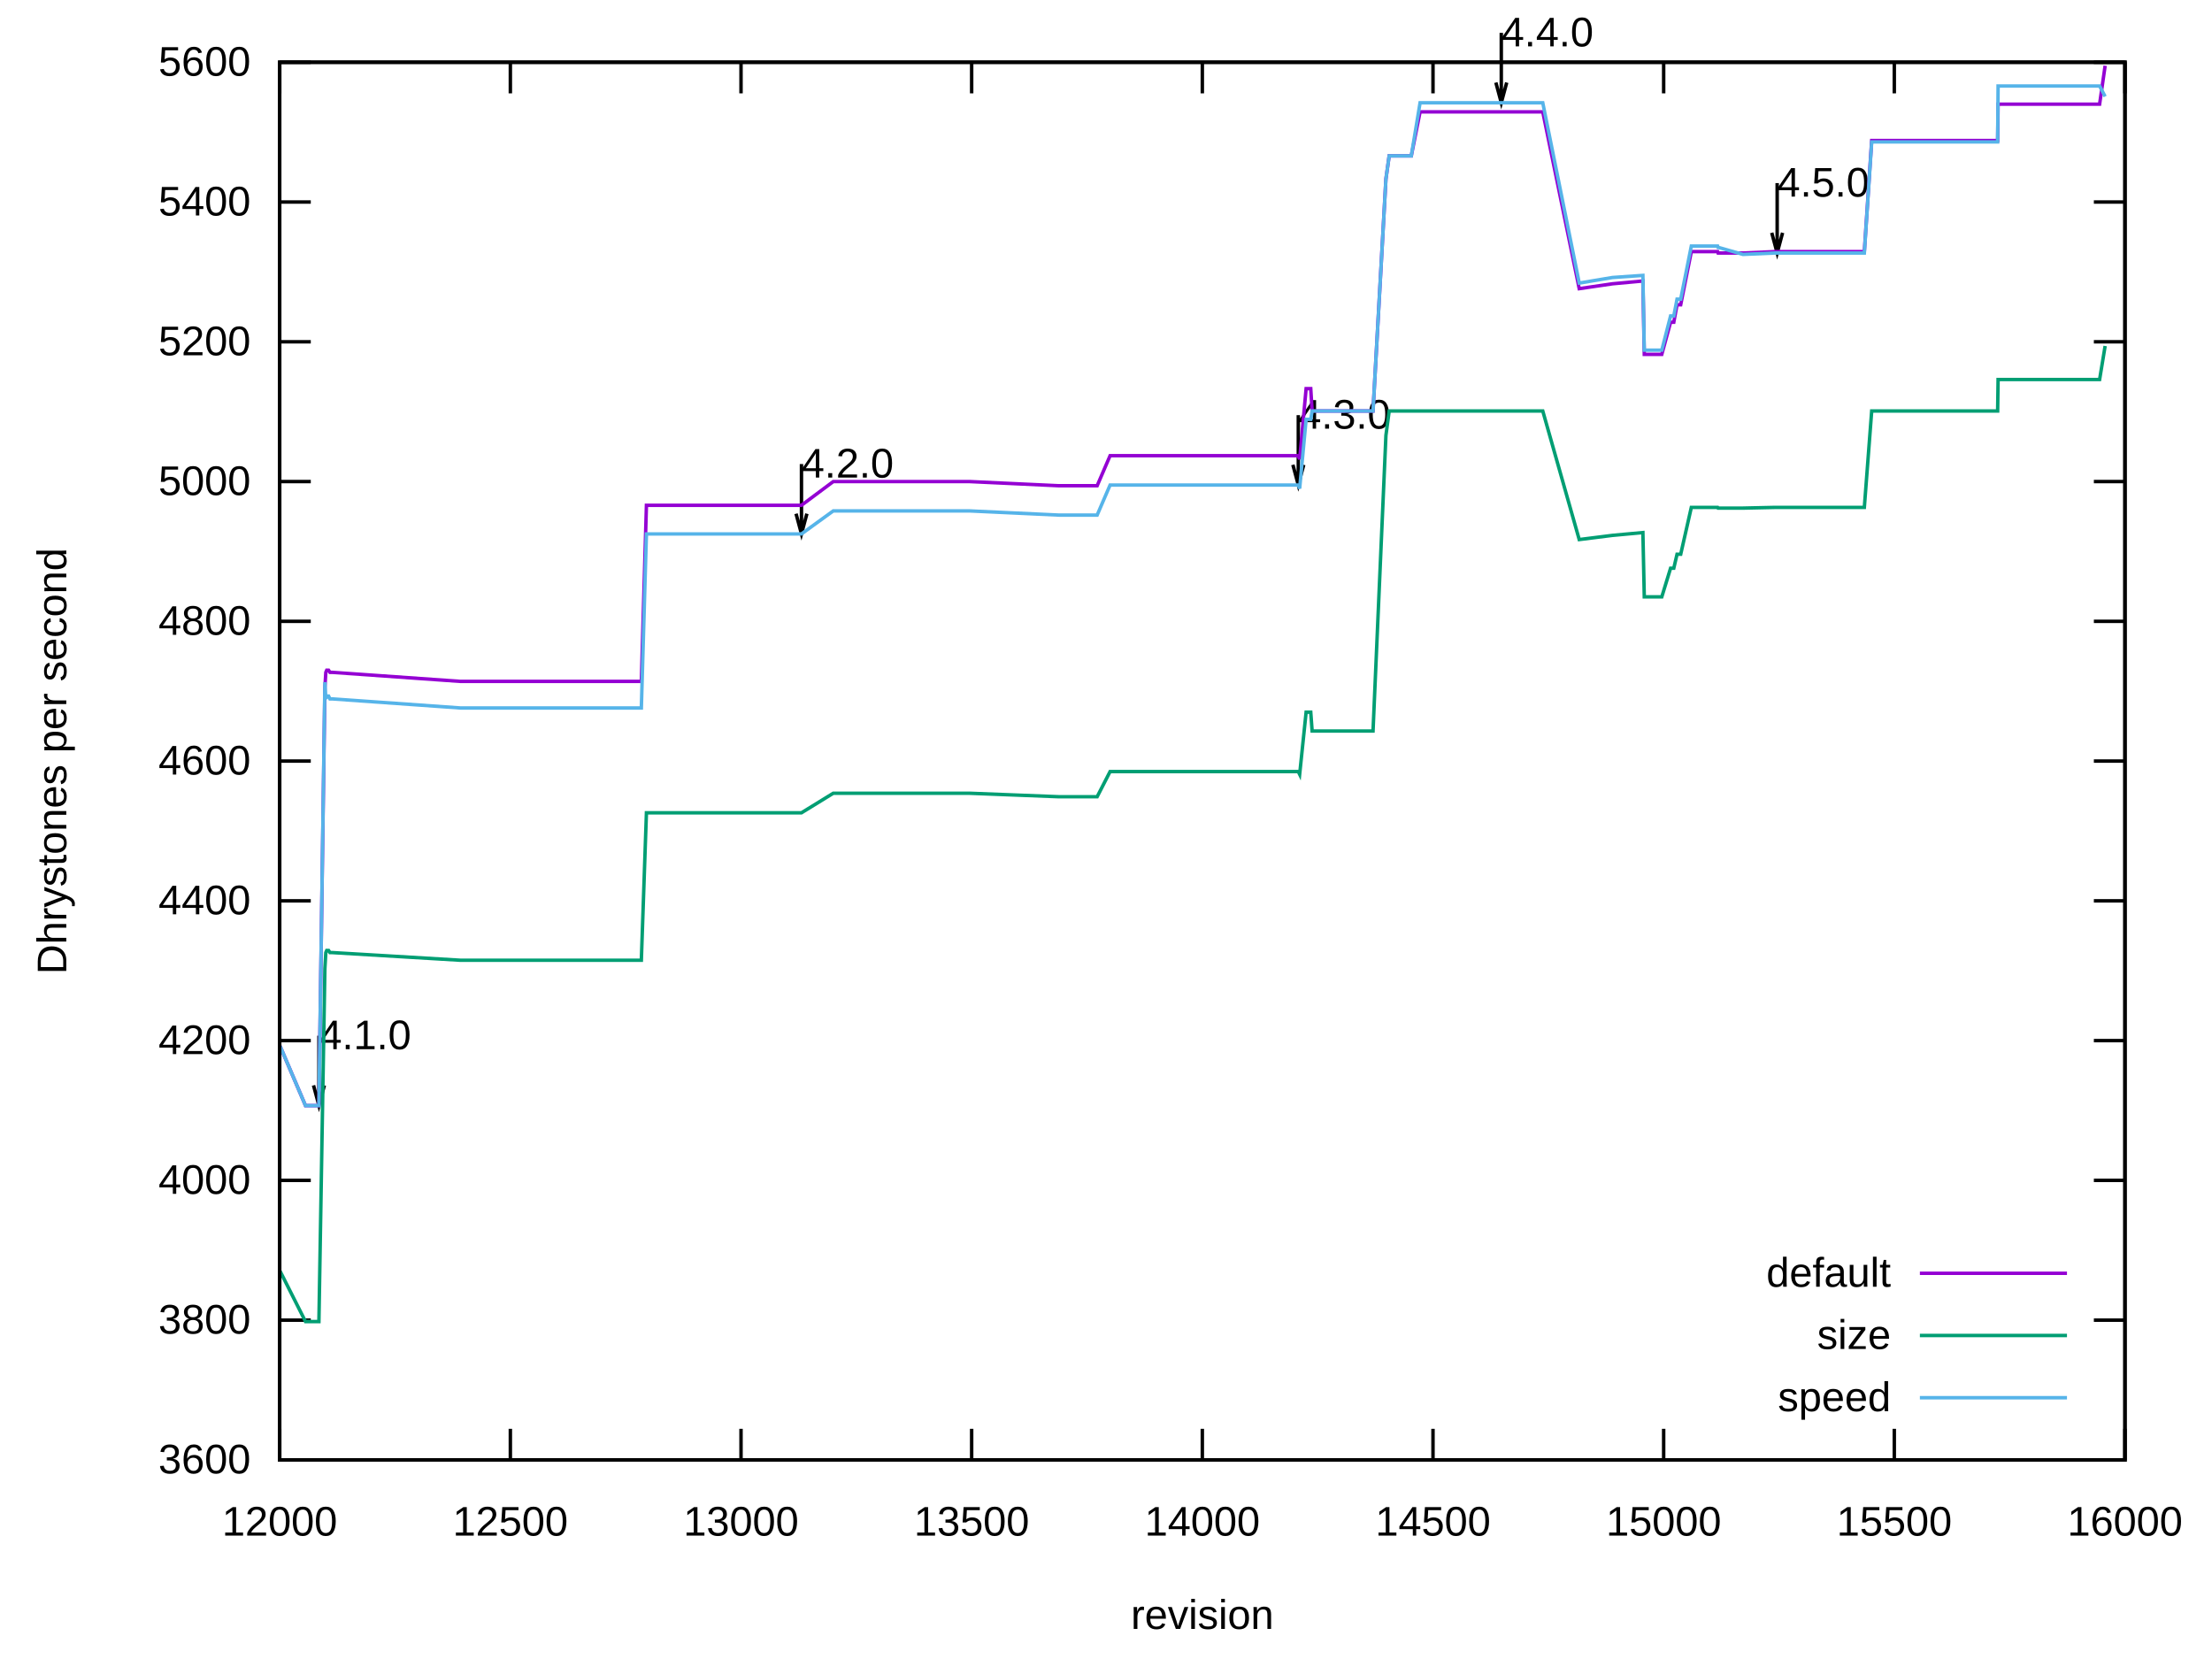
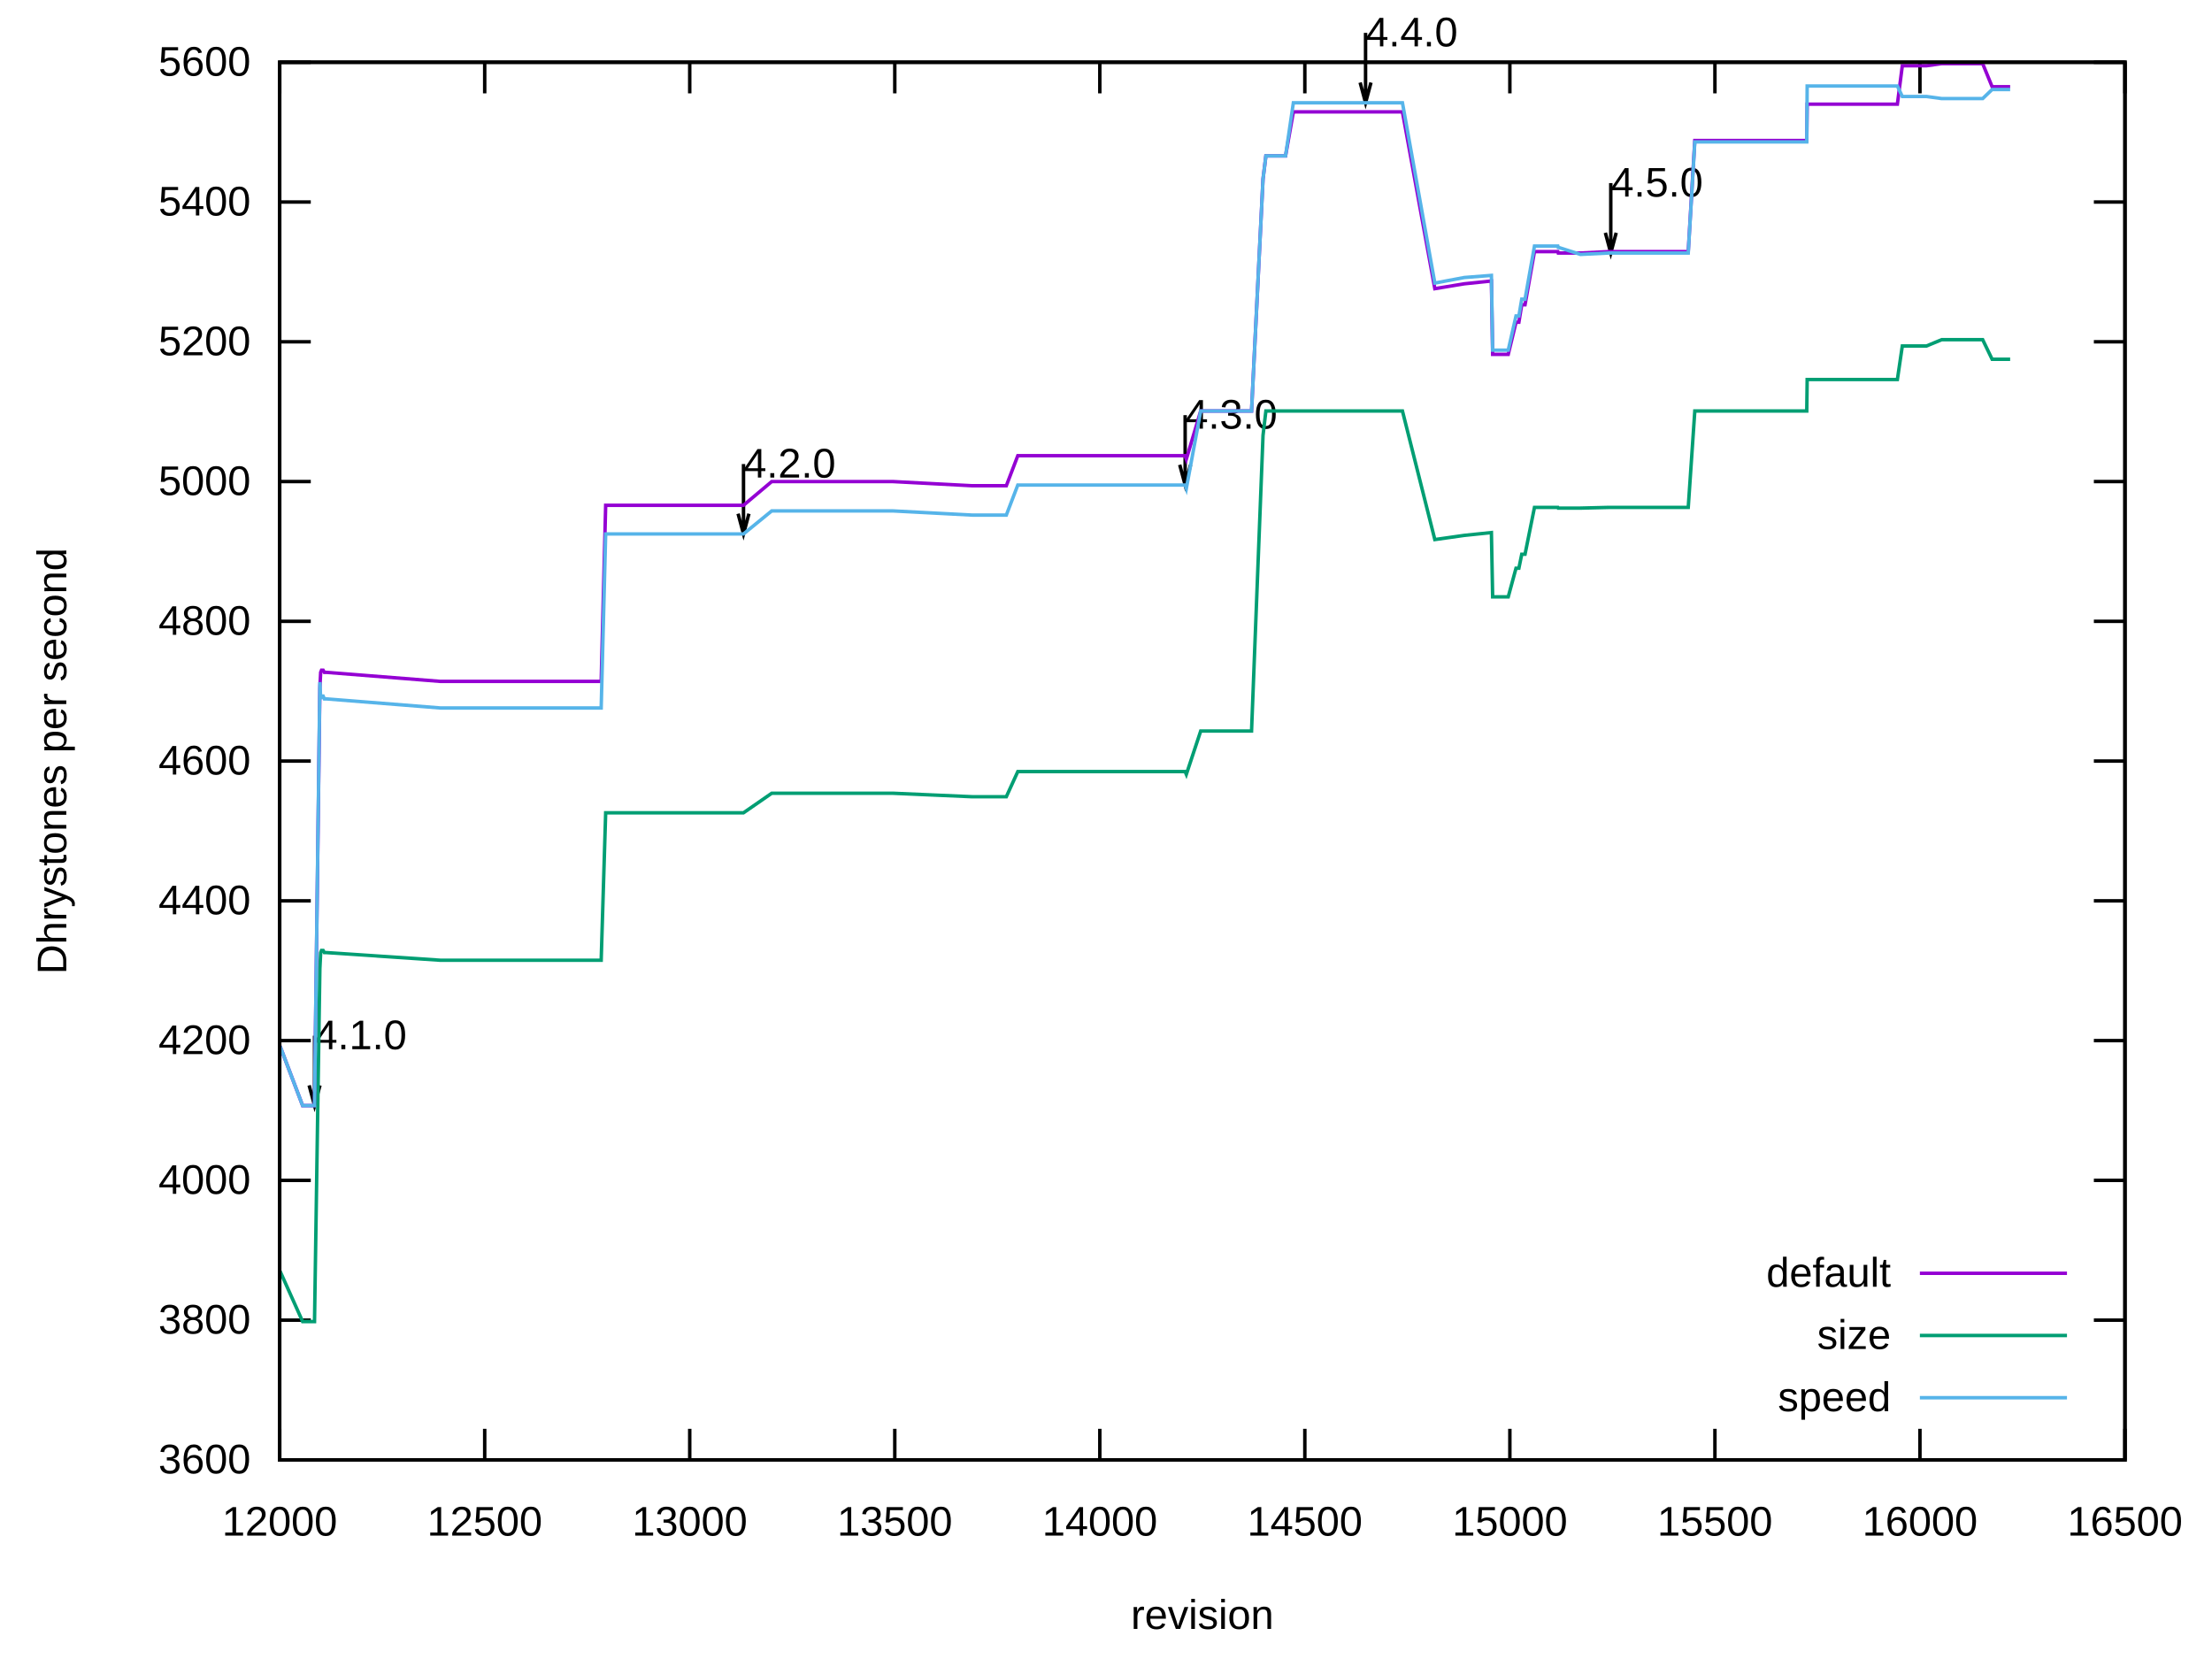
<svg xmlns="http://www.w3.org/2000/svg" xmlns:xlink="http://www.w3.org/1999/xlink" width="640" height="480" viewBox="0 0 640 480">
  <g id="gnuplot_canvas">
    <rect x="0" y="0" width="640" height="480" fill="none" />
    <defs>
      <circle id="gpDot" r="0.5" stroke-width="0.5" stroke="currentColor" />
      <path id="gpPt0" stroke-width="0.222" stroke="currentColor" d="M-1,0 h2 M0,-1 v2" />
      <path id="gpPt1" stroke-width="0.222" stroke="currentColor" d="M-1,-1 L1,1 M1,-1 L-1,1" />
      <path id="gpPt2" stroke-width="0.222" stroke="currentColor" d="M-1,0 L1,0 M0,-1 L0,1 M-1,-1 L1,1 M-1,1 L1,-1" />
      <rect id="gpPt3" stroke-width="0.222" stroke="currentColor" x="-1" y="-1" width="2" height="2" />
      <rect id="gpPt4" stroke-width="0.222" stroke="currentColor" fill="currentColor" x="-1" y="-1" width="2" height="2" />
      <circle id="gpPt5" stroke-width="0.222" stroke="currentColor" cx="0" cy="0" r="1" />
      <use xlink:href="#gpPt5" id="gpPt6" fill="currentColor" stroke="none" />
      <path id="gpPt7" stroke-width="0.222" stroke="currentColor" d="M0,-1.33 L-1.33,0.67 L1.33,0.67 z" />
      <use xlink:href="#gpPt7" id="gpPt8" fill="currentColor" stroke="none" />
      <use xlink:href="#gpPt7" id="gpPt9" stroke="currentColor" transform="rotate(180)" />
      <use xlink:href="#gpPt9" id="gpPt10" fill="currentColor" stroke="none" />
      <use xlink:href="#gpPt3" id="gpPt11" stroke="currentColor" transform="rotate(45)" />
      <use xlink:href="#gpPt11" id="gpPt12" fill="currentColor" stroke="none" />
      <path id="gpPt13" stroke-width="0.222" stroke="currentColor" d="M0,1.330 L1.265,0.411 L0.782,-1.067 L-0.782,-1.076 L-1.265,0.411 z" />
      <use xlink:href="#gpPt13" id="gpPt14" fill="currentColor" stroke="none" />
      <filter id="textbox" filterUnits="objectBoundingBox" x="0" y="0" height="1" width="1">
        <feFlood flood-color="white" flood-opacity="1" result="bgnd" />
        <feComposite in="SourceGraphic" in2="bgnd" operator="atop" />
      </filter>
      <filter id="greybox" filterUnits="objectBoundingBox" x="0" y="0" height="1" width="1">
        <feFlood flood-color="lightgrey" flood-opacity="1" result="grey" />
        <feComposite in="SourceGraphic" in2="grey" operator="atop" />
      </filter>
    </defs>
    <g fill="none" color="white" stroke="currentColor" stroke-width="1.00" stroke-linecap="butt" stroke-linejoin="miter">
</g>
    <g fill="none" color="black" stroke="currentColor" stroke-width="1.00" stroke-linecap="butt" stroke-linejoin="miter">
      <path stroke="black" d="M80.92,422.40 L89.92,422.40 M614.82,422.40 L605.82,422.40  " />
      <g transform="translate(72.53,426.30)" stroke="none" fill="black" font-family="Arial" font-size="12.00" text-anchor="end">
        <text>
          <tspan font-family="Arial"> 3600</tspan>
        </text>
      </g>
    </g>
    <g fill="none" color="black" stroke="currentColor" stroke-width="1.00" stroke-linecap="butt" stroke-linejoin="miter">
      <path stroke="black" d="M80.92,381.96 L89.92,381.96 M614.82,381.96 L605.82,381.96  " />
      <g transform="translate(72.53,385.86)" stroke="none" fill="black" font-family="Arial" font-size="12.00" text-anchor="end">
        <text>
          <tspan font-family="Arial"> 3800</tspan>
        </text>
      </g>
    </g>
    <g fill="none" color="black" stroke="currentColor" stroke-width="1.00" stroke-linecap="butt" stroke-linejoin="miter">
      <path stroke="black" d="M80.92,341.52 L89.92,341.52 M614.82,341.52 L605.82,341.52  " />
      <g transform="translate(72.53,345.42)" stroke="none" fill="black" font-family="Arial" font-size="12.00" text-anchor="end">
        <text>
          <tspan font-family="Arial"> 4000</tspan>
        </text>
      </g>
    </g>
    <g fill="none" color="black" stroke="currentColor" stroke-width="1.00" stroke-linecap="butt" stroke-linejoin="miter">
      <path stroke="black" d="M80.92,301.08 L89.92,301.08 M614.82,301.08 L605.82,301.08  " />
      <g transform="translate(72.53,304.98)" stroke="none" fill="black" font-family="Arial" font-size="12.00" text-anchor="end">
        <text>
          <tspan font-family="Arial"> 4200</tspan>
        </text>
      </g>
    </g>
    <g fill="none" color="black" stroke="currentColor" stroke-width="1.00" stroke-linecap="butt" stroke-linejoin="miter">
      <path stroke="black" d="M80.92,260.64 L89.92,260.64 M614.82,260.64 L605.82,260.64  " />
      <g transform="translate(72.53,264.54)" stroke="none" fill="black" font-family="Arial" font-size="12.00" text-anchor="end">
        <text>
          <tspan font-family="Arial"> 4400</tspan>
        </text>
      </g>
    </g>
    <g fill="none" color="black" stroke="currentColor" stroke-width="1.00" stroke-linecap="butt" stroke-linejoin="miter">
      <path stroke="black" d="M80.92,220.20 L89.92,220.20 M614.82,220.20 L605.82,220.20  " />
      <g transform="translate(72.53,224.10)" stroke="none" fill="black" font-family="Arial" font-size="12.00" text-anchor="end">
        <text>
          <tspan font-family="Arial"> 4600</tspan>
        </text>
      </g>
    </g>
    <g fill="none" color="black" stroke="currentColor" stroke-width="1.00" stroke-linecap="butt" stroke-linejoin="miter">
      <path stroke="black" d="M80.92,179.77 L89.92,179.77 M614.82,179.77 L605.82,179.77  " />
      <g transform="translate(72.53,183.67)" stroke="none" fill="black" font-family="Arial" font-size="12.00" text-anchor="end">
        <text>
          <tspan font-family="Arial"> 4800</tspan>
        </text>
      </g>
    </g>
    <g fill="none" color="black" stroke="currentColor" stroke-width="1.00" stroke-linecap="butt" stroke-linejoin="miter">
      <path stroke="black" d="M80.92,139.33 L89.92,139.33 M614.82,139.33 L605.82,139.33  " />
      <g transform="translate(72.53,143.23)" stroke="none" fill="black" font-family="Arial" font-size="12.00" text-anchor="end">
        <text>
          <tspan font-family="Arial"> 5000</tspan>
        </text>
      </g>
    </g>
    <g fill="none" color="black" stroke="currentColor" stroke-width="1.00" stroke-linecap="butt" stroke-linejoin="miter">
      <path stroke="black" d="M80.92,98.89 L89.92,98.89 M614.82,98.89 L605.82,98.89  " />
      <g transform="translate(72.53,102.79)" stroke="none" fill="black" font-family="Arial" font-size="12.00" text-anchor="end">
        <text>
          <tspan font-family="Arial"> 5200</tspan>
        </text>
      </g>
    </g>
    <g fill="none" color="black" stroke="currentColor" stroke-width="1.00" stroke-linecap="butt" stroke-linejoin="miter">
      <path stroke="black" d="M80.92,58.45 L89.92,58.45 M614.82,58.45 L605.82,58.45  " />
      <g transform="translate(72.53,62.35)" stroke="none" fill="black" font-family="Arial" font-size="12.00" text-anchor="end">
        <text>
          <tspan font-family="Arial"> 5400</tspan>
        </text>
      </g>
    </g>
    <g fill="none" color="black" stroke="currentColor" stroke-width="1.00" stroke-linecap="butt" stroke-linejoin="miter">
      <path stroke="black" d="M80.92,18.01 L89.92,18.01 M614.82,18.01 L605.82,18.01  " />
      <g transform="translate(72.53,21.91)" stroke="none" fill="black" font-family="Arial" font-size="12.00" text-anchor="end">
        <text>
          <tspan font-family="Arial"> 5600</tspan>
        </text>
      </g>
    </g>
    <g fill="none" color="black" stroke="currentColor" stroke-width="1.00" stroke-linecap="butt" stroke-linejoin="miter">
      <path stroke="black" d="M80.92,422.40 L80.92,413.40 M80.92,18.01 L80.92,27.01  " />
      <g transform="translate(80.92,444.30)" stroke="none" fill="black" font-family="Arial" font-size="12.00" text-anchor="middle">
        <text>
          <tspan font-family="Arial"> 12000</tspan>
        </text>
      </g>
    </g>
    <g fill="none" color="black" stroke="currentColor" stroke-width="1.00" stroke-linecap="butt" stroke-linejoin="miter">
-       <path stroke="black" d="M147.66,422.40 L147.66,413.40 M147.66,18.01 L147.66,27.01  " />
-       <g transform="translate(147.66,444.30)" stroke="none" fill="black" font-family="Arial" font-size="12.00" text-anchor="middle">
+       <path stroke="black" d="M140.24,422.40 L140.24,413.40 M140.24,18.01 L140.24,27.01  " />
+       <g transform="translate(140.24,444.30)" stroke="none" fill="black" font-family="Arial" font-size="12.00" text-anchor="middle">
        <text>
          <tspan font-family="Arial"> 12500</tspan>
        </text>
      </g>
    </g>
    <g fill="none" color="black" stroke="currentColor" stroke-width="1.00" stroke-linecap="butt" stroke-linejoin="miter">
-       <path stroke="black" d="M214.40,422.40 L214.40,413.40 M214.40,18.01 L214.40,27.01  " />
-       <g transform="translate(214.40,444.30)" stroke="none" fill="black" font-family="Arial" font-size="12.00" text-anchor="middle">
+       <path stroke="black" d="M199.56,422.40 L199.56,413.40 M199.56,18.01 L199.56,27.01  " />
+       <g transform="translate(199.56,444.30)" stroke="none" fill="black" font-family="Arial" font-size="12.00" text-anchor="middle">
        <text>
          <tspan font-family="Arial"> 13000</tspan>
        </text>
      </g>
    </g>
    <g fill="none" color="black" stroke="currentColor" stroke-width="1.00" stroke-linecap="butt" stroke-linejoin="miter">
-       <path stroke="black" d="M281.13,422.40 L281.13,413.40 M281.13,18.01 L281.13,27.01  " />
-       <g transform="translate(281.13,444.30)" stroke="none" fill="black" font-family="Arial" font-size="12.00" text-anchor="middle">
+       <path stroke="black" d="M258.89,422.40 L258.89,413.40 M258.89,18.01 L258.89,27.01  " />
+       <g transform="translate(258.89,444.30)" stroke="none" fill="black" font-family="Arial" font-size="12.00" text-anchor="middle">
        <text>
          <tspan font-family="Arial"> 13500</tspan>
        </text>
      </g>
    </g>
    <g fill="none" color="black" stroke="currentColor" stroke-width="1.00" stroke-linecap="butt" stroke-linejoin="miter">
-       <path stroke="black" d="M347.87,422.40 L347.87,413.40 M347.87,18.01 L347.87,27.01  " />
-       <g transform="translate(347.87,444.30)" stroke="none" fill="black" font-family="Arial" font-size="12.00" text-anchor="middle">
+       <path stroke="black" d="M318.21,422.40 L318.21,413.40 M318.21,18.01 L318.21,27.01  " />
+       <g transform="translate(318.21,444.30)" stroke="none" fill="black" font-family="Arial" font-size="12.00" text-anchor="middle">
        <text>
          <tspan font-family="Arial"> 14000</tspan>
        </text>
      </g>
    </g>
    <g fill="none" color="black" stroke="currentColor" stroke-width="1.00" stroke-linecap="butt" stroke-linejoin="miter">
-       <path stroke="black" d="M414.61,422.40 L414.61,413.40 M414.61,18.01 L414.61,27.01  " />
-       <g transform="translate(414.61,444.30)" stroke="none" fill="black" font-family="Arial" font-size="12.00" text-anchor="middle">
+       <path stroke="black" d="M377.53,422.40 L377.53,413.40 M377.53,18.01 L377.53,27.01  " />
+       <g transform="translate(377.53,444.30)" stroke="none" fill="black" font-family="Arial" font-size="12.00" text-anchor="middle">
        <text>
          <tspan font-family="Arial"> 14500</tspan>
        </text>
      </g>
    </g>
    <g fill="none" color="black" stroke="currentColor" stroke-width="1.00" stroke-linecap="butt" stroke-linejoin="miter">
-       <path stroke="black" d="M481.35,422.40 L481.35,413.40 M481.35,18.01 L481.35,27.01  " />
-       <g transform="translate(481.35,444.30)" stroke="none" fill="black" font-family="Arial" font-size="12.00" text-anchor="middle">
+       <path stroke="black" d="M436.85,422.40 L436.85,413.40 M436.85,18.01 L436.85,27.01  " />
+       <g transform="translate(436.85,444.30)" stroke="none" fill="black" font-family="Arial" font-size="12.00" text-anchor="middle">
        <text>
          <tspan font-family="Arial"> 15000</tspan>
        </text>
      </g>
    </g>
    <g fill="none" color="black" stroke="currentColor" stroke-width="1.00" stroke-linecap="butt" stroke-linejoin="miter">
-       <path stroke="black" d="M548.08,422.40 L548.08,413.40 M548.08,18.01 L548.08,27.01  " />
-       <g transform="translate(548.08,444.30)" stroke="none" fill="black" font-family="Arial" font-size="12.00" text-anchor="middle">
+       <path stroke="black" d="M496.18,422.40 L496.18,413.40 M496.18,18.01 L496.18,27.01  " />
+       <g transform="translate(496.18,444.30)" stroke="none" fill="black" font-family="Arial" font-size="12.00" text-anchor="middle">
        <text>
          <tspan font-family="Arial"> 15500</tspan>
+         </text>
+       </g>
+     </g>
+     <g fill="none" color="black" stroke="currentColor" stroke-width="1.00" stroke-linecap="butt" stroke-linejoin="miter">
+       <path stroke="black" d="M555.50,422.40 L555.50,413.40 M555.50,18.01 L555.50,27.01  " />
+       <g transform="translate(555.50,444.30)" stroke="none" fill="black" font-family="Arial" font-size="12.00" text-anchor="middle">
+         <text>
+           <tspan font-family="Arial"> 16000</tspan>
        </text>
      </g>
    </g>
    <g fill="none" color="black" stroke="currentColor" stroke-width="1.00" stroke-linecap="butt" stroke-linejoin="miter">
      <path stroke="black" d="M614.82,422.40 L614.82,413.40 M614.82,18.01 L614.82,27.01  " />
      <g transform="translate(614.82,444.30)" stroke="none" fill="black" font-family="Arial" font-size="12.00" text-anchor="middle">
        <text>
-           <tspan font-family="Arial"> 16000</tspan>
+           <tspan font-family="Arial"> 16500</tspan>
        </text>
      </g>
    </g>
    <g fill="none" color="black" stroke="currentColor" stroke-width="1.00" stroke-linecap="butt" stroke-linejoin="miter">
</g>
    <g fill="none" color="black" stroke="currentColor" stroke-width="1.00" stroke-linecap="butt" stroke-linejoin="miter">
      <path stroke="black" d="M80.92,18.01 L80.92,422.40 L614.82,422.40 L614.82,18.01 L80.92,18.01 Z  " />
-       <g transform="translate(92.27,303.57)" stroke="none" fill="black" font-family="Arial" font-size="12.00" text-anchor="start">
+       <g transform="translate(91.00,303.57)" stroke="none" fill="black" font-family="Arial" font-size="12.00" text-anchor="start">
        <text>
          <tspan font-family="Arial">4.1.0</tspan>
        </text>
      </g>
-       <g transform="translate(231.88,138.17)" stroke="none" fill="black" font-family="Arial" font-size="12.00" text-anchor="start">
+       <g transform="translate(215.11,138.17)" stroke="none" fill="black" font-family="Arial" font-size="12.00" text-anchor="start">
        <text>
          <tspan font-family="Arial">4.2.0</tspan>
        </text>
      </g>
-       <g transform="translate(375.63,124.02)" stroke="none" fill="black" font-family="Arial" font-size="12.00" text-anchor="start">
+       <g transform="translate(342.89,124.02)" stroke="none" fill="black" font-family="Arial" font-size="12.00" text-anchor="start">
        <text>
          <tspan font-family="Arial">4.3.0</tspan>
        </text>
      </g>
-       <g transform="translate(434.36,13.42)" stroke="none" fill="black" font-family="Arial" font-size="12.00" text-anchor="start">
+       <g transform="translate(395.09,13.42)" stroke="none" fill="black" font-family="Arial" font-size="12.00" text-anchor="start">
        <text>
          <tspan font-family="Arial">4.4.0</tspan>
        </text>
      </g>
-       <g transform="translate(514.18,56.89)" stroke="none" fill="black" font-family="Arial" font-size="12.00" text-anchor="start">
+       <g transform="translate(466.04,56.89)" stroke="none" fill="black" font-family="Arial" font-size="12.00" text-anchor="start">
        <text>
          <tspan font-family="Arial">4.5.0</tspan>
        </text>
      </g>
    </g>
    <g fill="none" color="black" stroke="currentColor" stroke-width="1.00" stroke-linecap="butt" stroke-linejoin="miter">
-       <path stroke="black" d="M90.71,314.03 L92.28,319.88 L93.85,314.03 M92.28,299.66 L92.28,319.88  " />
-     </g>
-     <g fill="none" color="black" stroke="currentColor" stroke-width="1.00" stroke-linecap="butt" stroke-linejoin="miter">
-       <path stroke="black" d="M230.32,148.63 L231.89,154.48 L233.46,148.63 M231.89,134.26 L231.89,154.48  " />
-     </g>
-     <g fill="none" color="black" stroke="currentColor" stroke-width="1.00" stroke-linecap="butt" stroke-linejoin="miter">
-       <path stroke="black" d="M374.07,134.48 L375.64,140.33 L377.21,134.48 M375.64,120.11 L375.64,140.33  " />
-     </g>
-     <g fill="none" color="black" stroke="currentColor" stroke-width="1.00" stroke-linecap="butt" stroke-linejoin="miter">
-       <path stroke="black" d="M432.80,23.88 L434.37,29.73 L435.94,23.88 M434.37,9.51 L434.37,29.73  " />
-     </g>
-     <g fill="none" color="black" stroke="currentColor" stroke-width="1.00" stroke-linecap="butt" stroke-linejoin="miter">
-       <path stroke="black" d="M512.62,67.35 L514.19,73.20 L515.76,67.35 M514.19,52.98 L514.19,73.20  " />
+       <path stroke="black" d="M89.44,314.03 L91.01,319.88 L92.58,314.03 M91.01,299.66 L91.01,319.88  " />
+     </g>
+     <g fill="none" color="black" stroke="currentColor" stroke-width="1.00" stroke-linecap="butt" stroke-linejoin="miter">
+       <path stroke="black" d="M213.55,148.63 L215.12,154.48 L216.69,148.63 M215.12,134.26 L215.12,154.48  " />
+     </g>
+     <g fill="none" color="black" stroke="currentColor" stroke-width="1.00" stroke-linecap="butt" stroke-linejoin="miter">
+       <path stroke="black" d="M341.33,134.48 L342.90,140.33 L344.47,134.48 M342.90,120.11 L342.90,140.33  " />
+     </g>
+     <g fill="none" color="black" stroke="currentColor" stroke-width="1.00" stroke-linecap="butt" stroke-linejoin="miter">
+       <path stroke="black" d="M393.53,23.88 L395.10,29.73 L396.67,23.88 M395.10,9.51 L395.10,29.73  " />
+     </g>
+     <g fill="none" color="black" stroke="currentColor" stroke-width="1.00" stroke-linecap="butt" stroke-linejoin="miter">
+       <path stroke="black" d="M464.48,67.35 L466.05,73.20 L467.62,67.35 M466.05,52.98 L466.05,73.20  " />
    </g>
    <g fill="none" color="black" stroke="currentColor" stroke-width="1.00" stroke-linecap="butt" stroke-linejoin="miter">
</g>
    <g id="gnuplot_plot_1">
      <g fill="none" color="black" stroke="currentColor" stroke-width="1.00" stroke-linecap="butt" stroke-linejoin="miter">
        <g transform="translate(547.09,372.30)" stroke="none" fill="black" font-family="Arial" font-size="12.00" text-anchor="end">
          <text>
            <tspan font-family="Arial">default</tspan>
          </text>
        </g>
      </g>
      <g fill="none" color="black" stroke="currentColor" stroke-width="1.00" stroke-linecap="butt" stroke-linejoin="miter">
-         <path stroke="rgb(148,   0, 211)" d="M555.48,368.40 L598.04,368.40 M81.05,302.70 L88.39,319.89 L92.27,319.89 L94.00,198.97 L94.27,194.53 L94.53,193.92   L95.07,193.92 L95.47,194.53 L96.14,194.53 L133.24,197.15 L136.31,197.15 L138.31,197.15 L140.98,197.15 L142.85,197.15   L146.06,197.15 L146.99,197.15 L148.73,197.15 L166.61,197.15 L170.75,197.15 L172.88,197.15 L173.28,197.15 L180.49,197.15   L185.56,197.15 L187.03,146.20 L191.30,146.20 L195.98,146.20 L197.71,146.20 L199.85,146.20 L201.05,146.20 L210.26,146.20   L231.88,146.20 L241.09,139.33 L254.44,139.33 L280.47,139.33 L306.36,140.54 L307.69,140.54 L309.03,140.54 L314.23,140.54   L317.44,140.54 L321.18,131.85 L321.71,131.85 L322.91,131.85 L324.51,131.85 L327.18,131.85 L332.52,131.85 L334.52,131.85   L347.87,131.85 L372.43,131.85 L375.63,131.85 L376.03,132.86 L377.90,112.44 L379.24,112.44 L379.64,118.91 L380.70,118.91   L380.97,118.91 L381.64,118.91 L387.91,118.91 L394.05,118.91 L397.26,118.91 L400.99,51.78 L401.93,45.10 L407.00,45.10   L407.67,45.10 L408.33,45.10 L410.87,32.37 L415.94,32.37 L418.34,32.37 L434.36,32.37 L434.63,32.37 L442.64,32.37   L446.37,32.37 L456.92,83.52 L466.53,82.11 L475.34,81.30 L475.74,102.53 L480.81,102.53 L483.35,93.23 L484.28,93.23   L485.22,88.17 L485.62,88.17 L486.28,88.17 L489.35,72.80 L493.76,72.80 L495.23,72.80 L496.96,72.80 L497.10,73.21   L497.23,73.21 L504.30,73.21 L513.38,72.80 L514.18,72.80 L523.66,72.80 L537.14,72.80 L539.41,72.80 L541.54,40.66   L546.21,40.66 L554.76,40.66 L558.76,40.66 L570.64,40.66 L577.98,40.66 L578.11,30.14 L583.85,30.14 L600.14,30.14   L600.27,30.14 L607.35,30.14 L607.48,30.14 L609.08,19.02  " />
+         <path stroke="rgb(148,   0, 211)" d="M555.48,368.40 L598.04,368.40 M81.04,302.70 L87.56,319.89 L91.00,319.89 L92.55,198.97 L92.78,194.53 L93.02,193.92   L93.50,193.92 L93.85,194.53 L94.45,194.53 L127.43,197.15 L130.16,197.15 L131.94,197.15 L134.31,197.15 L135.97,197.15   L138.82,197.15 L139.65,197.15 L141.19,197.15 L157.09,197.15 L160.77,197.15 L162.67,197.15 L163.02,197.15 L169.43,197.15   L173.94,197.15 L175.24,146.20 L179.04,146.20 L183.19,146.20 L184.73,146.20 L186.63,146.20 L187.70,146.20 L195.89,146.20   L215.11,146.20 L223.29,139.33 L235.16,139.33 L258.29,139.33 L281.31,140.54 L283.68,140.54 L288.31,140.54 L291.16,140.54   L294.48,131.85 L294.95,131.85 L296.02,131.85 L297.45,131.85 L299.82,131.85 L304.56,131.85 L306.34,131.85 L318.21,131.85   L340.04,131.85 L342.89,131.85 L343.24,132.86 L347.40,118.91 L347.63,118.91 L348.23,118.91 L353.80,118.91 L359.26,118.91   L362.11,118.91 L365.43,51.78 L366.26,45.10 L370.77,45.10 L371.36,45.10 L371.95,45.10 L374.21,32.37 L378.72,32.37   L380.85,32.37 L395.09,32.37 L395.33,32.37 L402.45,32.37 L405.77,32.37 L415.14,83.52 L423.68,82.11 L431.51,81.30   L431.87,102.53 L436.38,102.53 L438.63,93.23 L439.46,93.23 L440.29,88.17 L440.65,88.17 L441.24,88.17 L443.97,72.80   L447.89,72.80 L449.19,72.80 L450.73,72.80 L450.85,73.21 L450.97,73.21 L457.26,73.21 L465.33,72.80 L466.04,72.80   L474.46,72.80 L486.45,72.80 L488.46,72.80 L490.36,40.66 L494.51,40.66 L502.11,40.66 L505.67,40.66 L516.23,40.66   L522.75,40.66 L522.87,30.14 L527.97,30.14 L542.45,30.14 L542.57,30.14 L548.85,30.14 L548.97,30.14 L550.40,19.02   L557.40,19.02 L561.79,18.41 L573.65,18.41 L576.38,25.09 L581.60,25.09  " />
      </g>
    </g>
    <g id="gnuplot_plot_2">
      <g fill="none" color="black" stroke="currentColor" stroke-width="1.00" stroke-linecap="butt" stroke-linejoin="miter">
        <g transform="translate(547.09,390.30)" stroke="none" fill="black" font-family="Arial" font-size="12.00" text-anchor="end">
          <text>
            <tspan font-family="Arial">size</tspan>
          </text>
        </g>
      </g>
      <g fill="none" color="black" stroke="currentColor" stroke-width="1.00" stroke-linecap="butt" stroke-linejoin="miter">
-         <path stroke="rgb(  0, 158, 115)" d="M555.48,386.40 L598.04,386.40 M81.05,367.81 L88.39,382.37 L92.27,382.37 L94.00,280.26 L94.27,275.61 L94.53,275.00   L95.07,275.00 L95.47,275.61 L96.14,275.61 L133.24,277.83 L136.31,277.83 L138.31,277.83 L140.98,277.83 L142.85,277.83   L146.06,277.83 L146.99,277.83 L148.73,277.83 L166.61,277.83 L170.75,277.83 L172.88,277.83 L173.28,277.83 L180.49,277.83   L185.56,277.83 L187.03,235.17 L191.30,235.17 L195.98,235.17 L197.71,235.17 L199.85,235.17 L201.05,235.17 L210.26,235.17   L231.88,235.17 L241.09,229.51 L254.44,229.51 L280.47,229.51 L306.36,230.52 L307.69,230.52 L309.03,230.52 L314.23,230.52   L317.44,230.52 L321.18,223.24 L321.71,223.24 L322.91,223.24 L324.51,223.24 L327.18,223.24 L332.52,223.24 L334.52,223.24   L347.87,223.24 L372.43,223.24 L375.63,223.24 L376.03,224.05 L377.90,206.05 L379.24,206.05 L379.64,211.51 L380.70,211.51   L380.97,211.51 L381.64,211.51 L387.91,211.51 L394.05,211.51 L397.26,211.51 L400.99,125.98 L401.93,118.91 L407.00,118.91   L407.67,118.91 L408.33,118.91 L410.87,118.91 L415.94,118.91 L418.34,118.91 L434.36,118.91 L434.63,118.91 L442.64,118.91   L446.37,118.91 L456.92,156.11 L466.53,154.90 L475.34,154.09 L475.74,172.69 L480.81,172.69 L483.35,164.40 L484.28,164.40   L485.22,160.36 L485.62,160.36 L486.28,160.36 L489.35,146.81 L493.76,146.81 L495.23,146.81 L496.96,146.81 L497.10,147.01   L497.23,147.01 L504.30,147.01 L513.38,146.81 L514.18,146.81 L523.66,146.81 L537.14,146.81 L539.41,146.81 L541.54,118.91   L546.21,118.91 L554.76,118.91 L558.76,118.91 L570.64,118.91 L577.98,118.91 L578.11,109.81 L583.85,109.81 L600.14,109.81   L600.27,109.81 L607.35,109.81 L607.48,109.81 L609.08,100.10  " />
+         <path stroke="rgb(  0, 158, 115)" d="M555.48,386.40 L598.04,386.40 M81.04,367.81 L87.56,382.37 L91.00,382.37 L92.55,280.26 L92.78,275.61 L93.02,275.00   L93.50,275.00 L93.85,275.61 L94.45,275.61 L127.43,277.83 L130.16,277.83 L131.94,277.83 L134.31,277.83 L135.97,277.83   L138.82,277.83 L139.65,277.83 L141.19,277.83 L157.09,277.83 L160.77,277.83 L162.67,277.83 L163.02,277.83 L169.43,277.83   L173.94,277.83 L175.24,235.17 L179.04,235.17 L183.19,235.17 L184.73,235.17 L186.63,235.17 L187.70,235.17 L195.89,235.17   L215.11,235.17 L223.29,229.51 L235.16,229.51 L258.29,229.51 L281.31,230.52 L283.68,230.52 L288.31,230.52 L291.16,230.52   L294.48,223.24 L294.95,223.24 L296.02,223.24 L297.45,223.24 L299.82,223.24 L304.56,223.24 L306.34,223.24 L318.21,223.24   L340.04,223.24 L342.89,223.24 L343.24,224.05 L347.40,211.51 L347.63,211.51 L348.23,211.51 L353.80,211.51 L359.26,211.51   L362.11,211.51 L365.43,125.98 L366.26,118.91 L370.77,118.91 L371.36,118.91 L371.95,118.91 L374.21,118.91 L378.72,118.91   L380.85,118.91 L395.09,118.91 L395.33,118.91 L402.45,118.91 L405.77,118.91 L415.14,156.11 L423.68,154.90 L431.51,154.09   L431.87,172.69 L436.38,172.69 L438.63,164.40 L439.46,164.40 L440.29,160.36 L440.65,160.36 L441.24,160.36 L443.97,146.81   L447.89,146.81 L449.19,146.81 L450.73,146.81 L450.85,147.01 L450.97,147.01 L457.26,147.01 L465.33,146.81 L466.04,146.81   L474.46,146.81 L486.45,146.81 L488.46,146.81 L490.36,118.91 L494.51,118.91 L502.11,118.91 L505.67,118.91 L516.23,118.91   L522.75,118.91 L522.87,109.81 L527.97,109.81 L542.45,109.81 L542.57,109.81 L548.85,109.81 L548.97,109.81 L550.40,100.10   L557.40,100.10 L561.79,98.28 L573.65,98.28 L576.38,103.94 L581.60,103.94  " />
      </g>
    </g>
    <g id="gnuplot_plot_3">
      <g fill="none" color="black" stroke="currentColor" stroke-width="1.00" stroke-linecap="butt" stroke-linejoin="miter">
        <g transform="translate(547.09,408.30)" stroke="none" fill="black" font-family="Arial" font-size="12.00" text-anchor="end">
          <text>
            <tspan font-family="Arial">speed</tspan>
          </text>
        </g>
      </g>
      <g fill="none" color="black" stroke="currentColor" stroke-width="1.00" stroke-linecap="butt" stroke-linejoin="miter">
-         <path stroke="rgb( 86, 180, 233)" d="M555.48,404.40 L598.04,404.40 M81.05,302.70 L88.39,319.89 L92.27,319.89 L94.00,197.36 L94.27,202.21 L94.53,201.40   L95.07,201.40 L95.47,202.21 L96.14,202.21 L133.24,204.84 L136.31,204.84 L138.31,204.84 L140.98,204.84 L142.85,204.84   L146.06,204.84 L146.99,204.84 L148.73,204.84 L166.61,204.84 L170.75,204.84 L172.88,204.84 L173.28,204.84 L180.49,204.84   L185.56,204.84 L187.03,154.49 L191.30,154.49 L195.98,154.49 L197.71,154.49 L199.85,154.49 L201.05,154.49 L210.26,154.49   L231.88,154.49 L241.09,147.82 L254.44,147.82 L280.47,147.82 L306.36,149.03 L307.69,149.03 L309.03,149.03 L314.23,149.03   L317.44,149.03 L321.18,140.34 L321.71,140.34 L322.91,140.34 L324.51,140.34 L327.18,140.34 L332.52,140.34 L334.52,140.34   L347.87,140.34 L372.43,140.34 L375.63,140.34 L376.03,141.35 L377.90,121.33 L379.24,121.33 L379.64,118.91 L380.70,118.91   L380.97,118.91 L381.64,118.91 L387.91,118.91 L394.05,118.91 L397.26,118.91 L400.99,51.78 L401.93,45.10 L407.00,45.10   L407.67,45.10 L408.33,45.10 L410.87,29.74 L415.94,29.74 L418.34,29.74 L434.36,29.74 L434.63,29.74 L442.64,29.74   L446.37,29.74 L456.92,81.90 L466.53,80.29 L475.34,79.68 L475.74,101.31 L480.81,101.31 L483.35,91.41 L484.28,91.41   L485.22,86.55 L485.62,86.55 L486.28,86.55 L489.35,71.19 L493.76,71.19 L495.23,71.19 L496.96,71.19 L497.10,71.59   L497.23,71.59 L504.30,73.61 L513.38,73.21 L514.18,73.21 L523.66,73.21 L537.14,73.21 L539.41,73.21 L541.54,41.06   L546.21,41.06 L554.76,41.06 L558.76,41.06 L570.64,41.06 L577.98,41.06 L578.11,24.88 L583.85,24.88 L600.14,24.88   L600.27,24.88 L607.35,24.88 L607.48,24.88 L609.08,27.92  " />
+         <path stroke="rgb( 86, 180, 233)" d="M555.48,404.40 L598.04,404.40 M81.04,302.70 L87.56,319.89 L91.00,319.89 L92.55,197.36 L92.78,202.21 L93.02,201.40   L93.50,201.40 L93.85,202.21 L94.45,202.21 L127.43,204.84 L130.16,204.84 L131.94,204.84 L134.31,204.84 L135.97,204.84   L138.82,204.84 L139.65,204.84 L141.19,204.84 L157.09,204.84 L160.77,204.84 L162.67,204.84 L163.02,204.84 L169.43,204.84   L173.94,204.84 L175.24,154.49 L179.04,154.49 L183.19,154.49 L184.73,154.49 L186.63,154.49 L187.70,154.49 L195.89,154.49   L215.11,154.49 L223.29,147.82 L235.16,147.82 L258.29,147.82 L281.31,149.03 L283.68,149.03 L288.31,149.03 L291.16,149.03   L294.48,140.34 L294.95,140.34 L296.02,140.34 L297.45,140.34 L299.82,140.34 L304.56,140.34 L306.34,140.34 L318.21,140.34   L340.04,140.34 L342.89,140.34 L343.24,141.35 L347.40,118.91 L347.63,118.91 L348.23,118.91 L353.80,118.91 L359.26,118.91   L362.11,118.91 L365.43,51.78 L366.26,45.10 L370.77,45.10 L371.36,45.10 L371.95,45.10 L374.21,29.74 L378.72,29.74   L380.85,29.74 L395.09,29.74 L395.33,29.74 L402.45,29.74 L405.77,29.74 L415.14,81.90 L423.68,80.29 L431.51,79.68   L431.87,101.31 L436.38,101.31 L438.63,91.41 L439.46,91.41 L440.29,86.55 L440.65,86.55 L441.24,86.55 L443.97,71.19   L447.89,71.19 L449.19,71.19 L450.73,71.19 L450.85,71.59 L450.97,71.59 L457.26,73.61 L465.33,73.21 L466.04,73.21   L474.46,73.21 L486.45,73.21 L488.46,73.21 L490.36,41.06 L494.51,41.06 L502.11,41.06 L505.67,41.06 L516.23,41.06   L522.75,41.06 L522.87,24.88 L527.97,24.88 L542.45,24.88 L542.57,24.88 L548.85,24.88 L548.97,24.88 L550.40,27.92   L557.40,27.92 L561.79,28.52 L573.65,28.52 L576.38,25.90 L581.60,25.90  " />
      </g>
    </g>
    <g fill="none" color="white" stroke="rgb( 86, 180, 233)" stroke-width="2.00" stroke-linecap="butt" stroke-linejoin="miter">
</g>
    <g fill="none" color="black" stroke="currentColor" stroke-width="2.00" stroke-linecap="butt" stroke-linejoin="miter">
</g>
    <g fill="none" color="black" stroke="black" stroke-width="1.00" stroke-linecap="butt" stroke-linejoin="miter">
</g>
    <g fill="none" color="black" stroke="currentColor" stroke-width="1.00" stroke-linecap="butt" stroke-linejoin="miter">
      <path stroke="black" d="M80.92,18.01 L80.92,422.40 L614.82,422.40 L614.82,18.01 L80.92,18.01 Z  " />
      <g transform="translate(19.18,220.21) rotate(270.00)" stroke="none" fill="black" font-family="Arial" font-size="12.00" text-anchor="middle">
        <text>
          <tspan font-family="Arial">Dhrystones per second</tspan>
        </text>
      </g>
    </g>
    <g fill="none" color="black" stroke="currentColor" stroke-width="1.00" stroke-linecap="butt" stroke-linejoin="miter">
      <g transform="translate(347.87,471.30)" stroke="none" fill="black" font-family="Arial" font-size="12.00" text-anchor="middle">
        <text>
          <tspan font-family="Arial">revision</tspan>
        </text>
      </g>
    </g>
    <g fill="none" color="black" stroke="currentColor" stroke-width="1.00" stroke-linecap="butt" stroke-linejoin="miter">
</g>
    <g fill="none" color="black" stroke="currentColor" stroke-width="1.00" stroke-linecap="butt" stroke-linejoin="miter">
</g>
  </g>
</svg>
